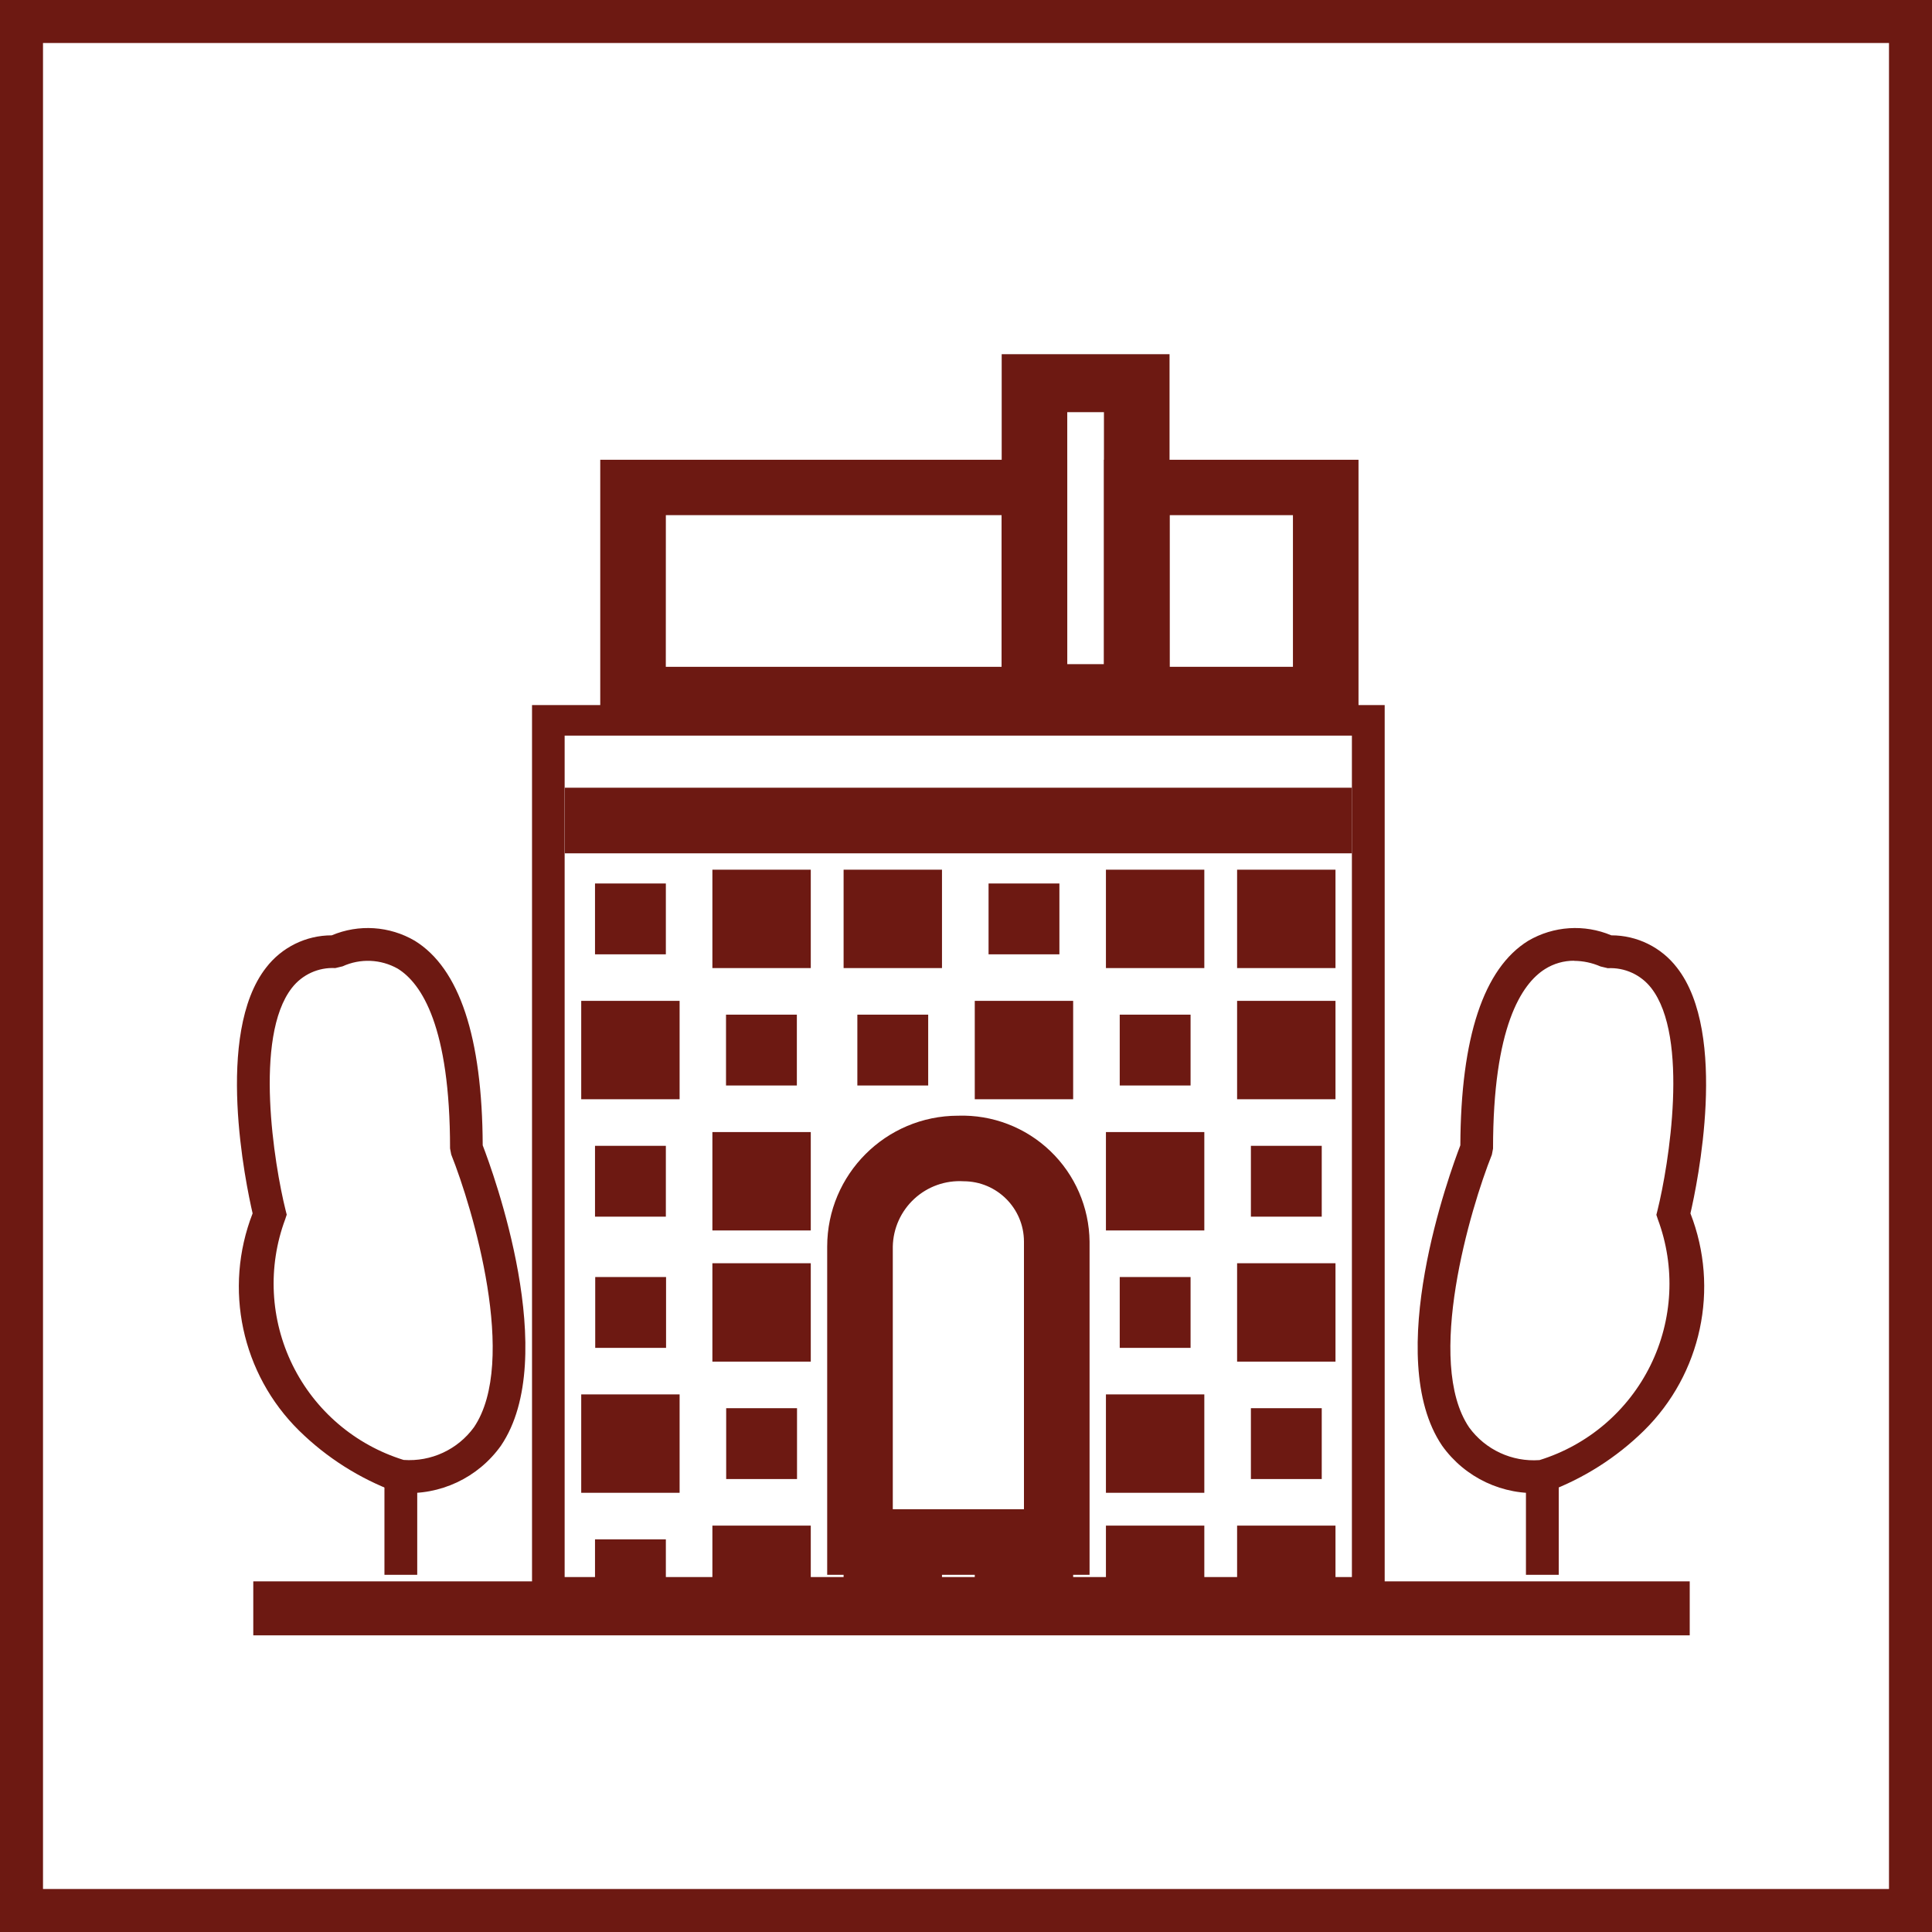
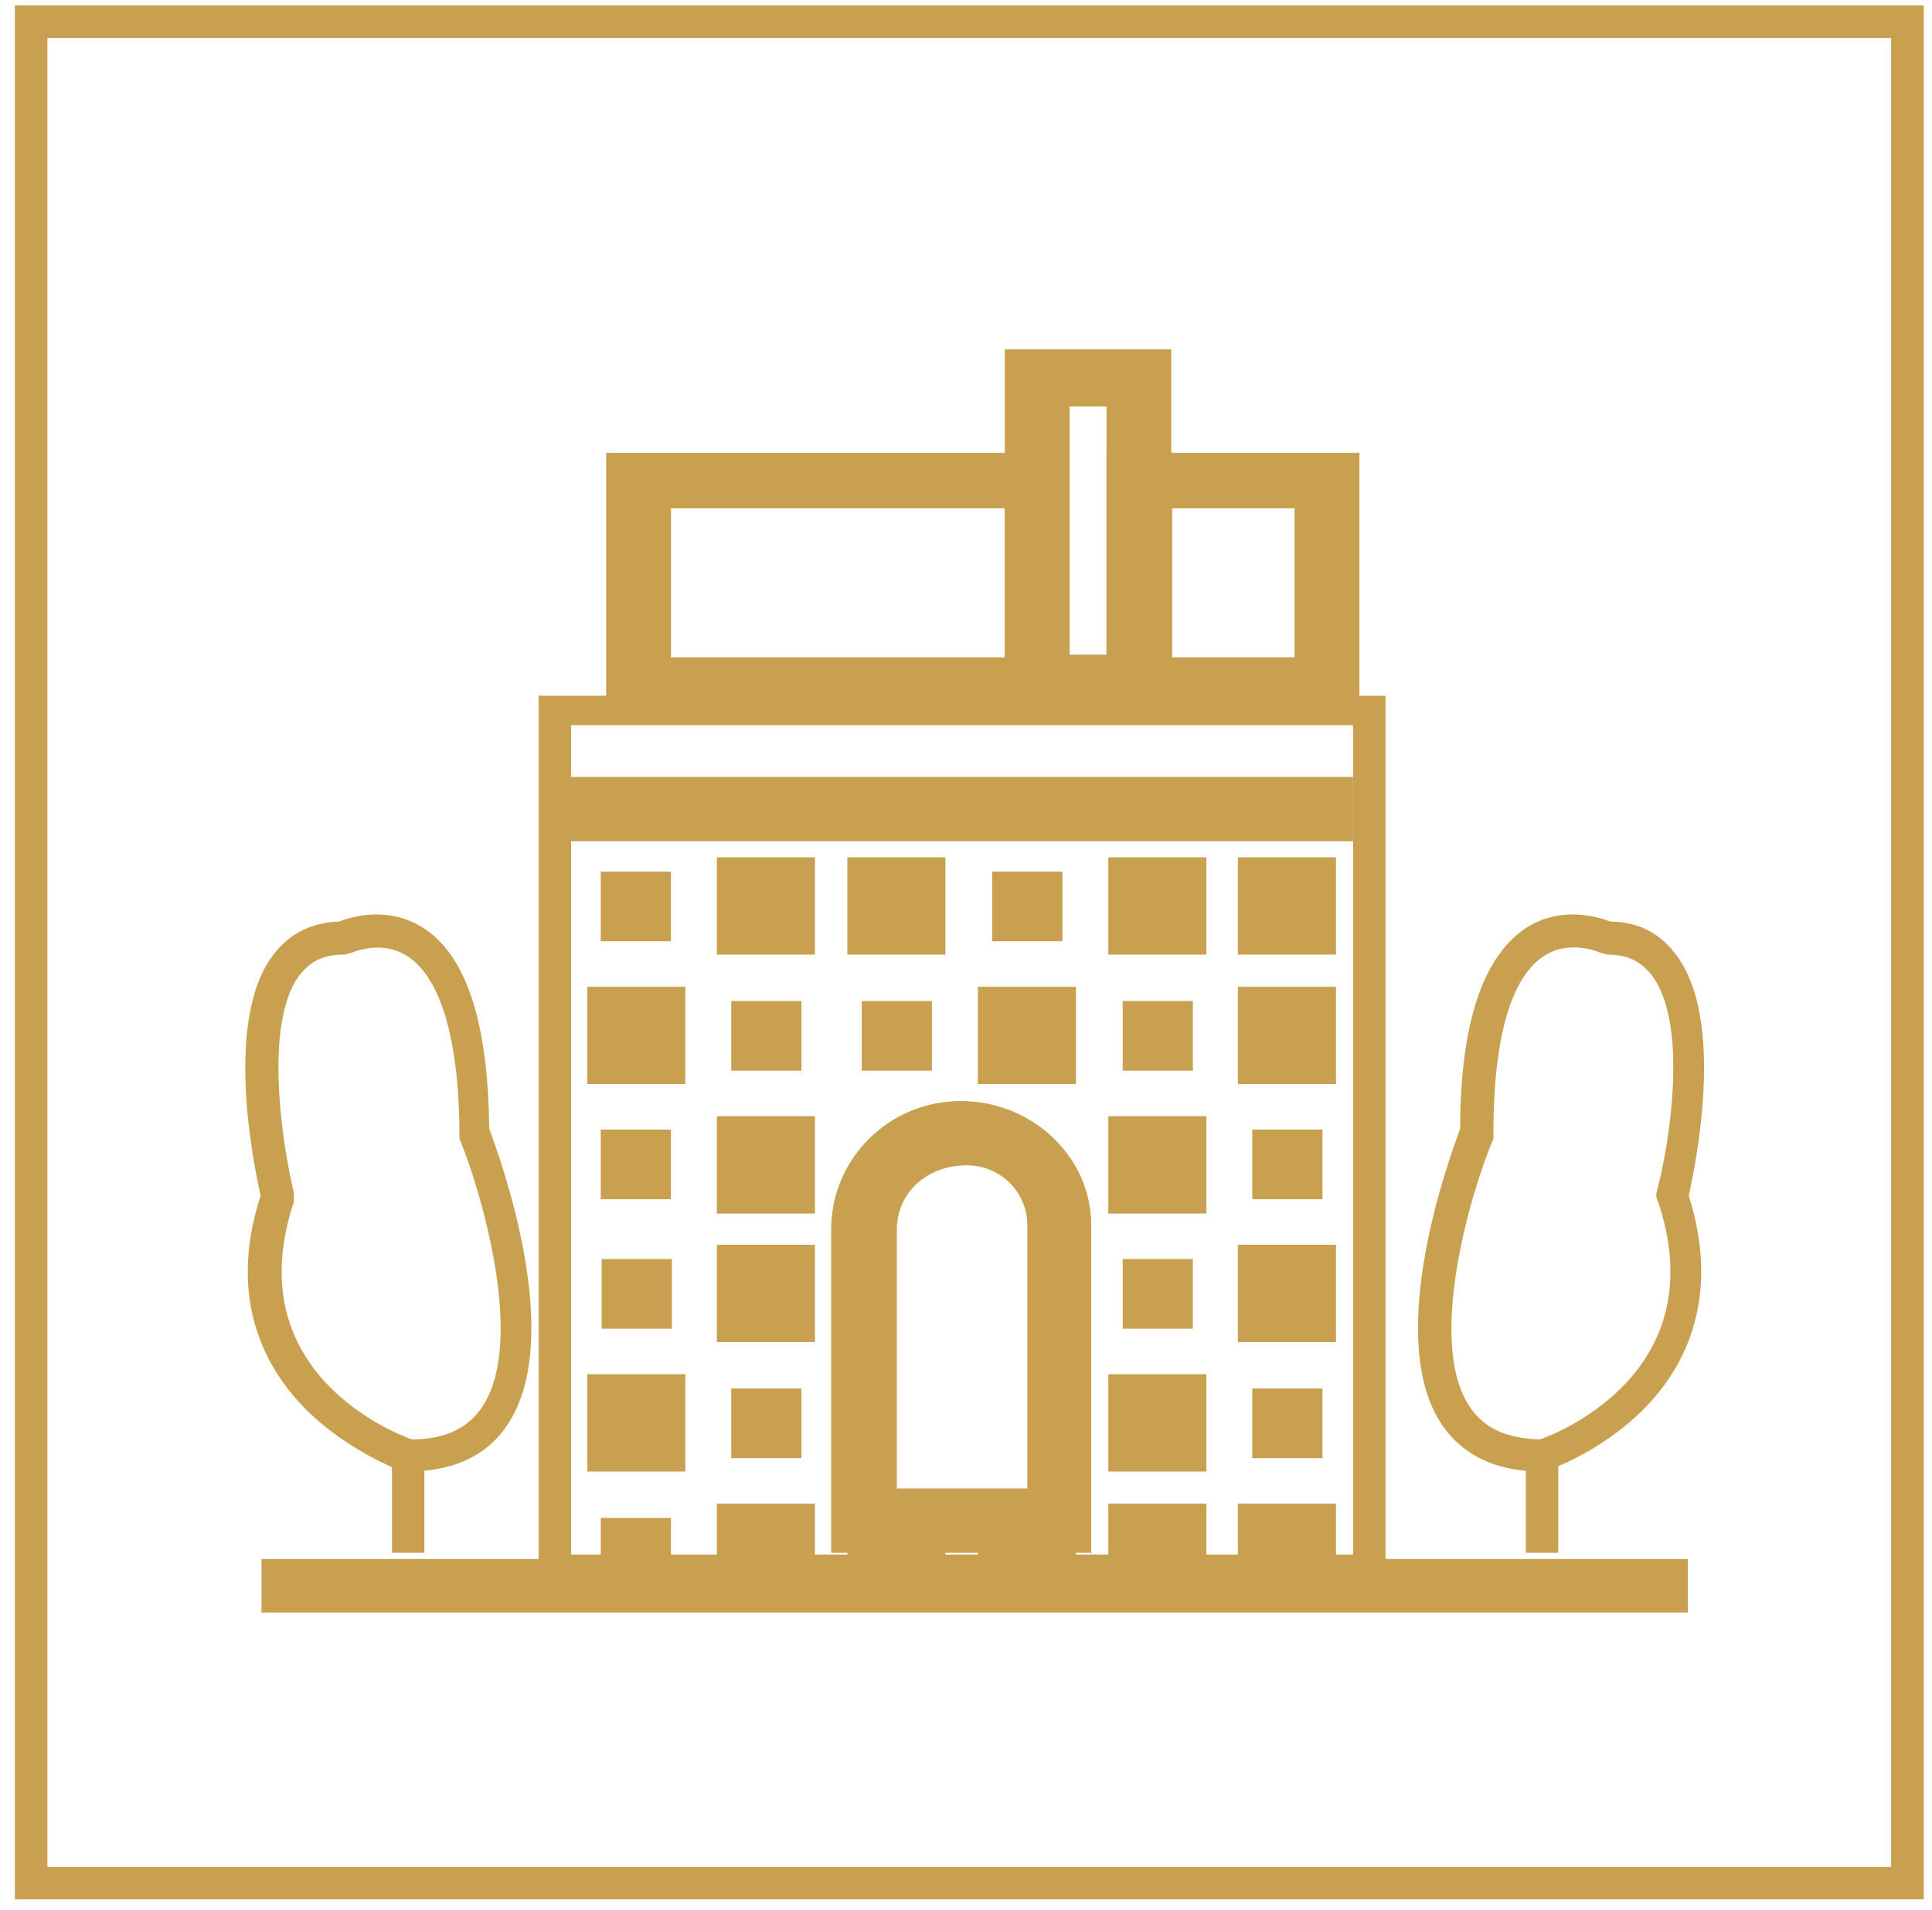
- <svg xmlns="http://www.w3.org/2000/svg" width="46.5" height="46.5" viewBox="0 0 46.5 46.5">
-   <defs>
-     <clipPath id="clip-path">
-       <rect id="Rectangle_63" data-name="Rectangle 63" width="46" height="46" fill="none" />
-     </clipPath>
-   </defs>
-   <g id="Group_48" data-name="Group 48" transform="translate(0.25 0.25)">
-     <path id="Path_306" data-name="Path 306" d="M.535.535h44.93v44.93H.535ZM0,46H46V0H0Z" fill="#6d1912" stroke="#6d1912" stroke-width="0.5" />
-     <path id="Path_307" data-name="Path 307" d="M89.437,113.5H68.915V91.777H89.437ZM69.7,112.764H88.648V92.512H69.7Z" transform="translate(-56.36 -75.057)" fill="#6d1912" />
-     <rect id="Rectangle_29" data-name="Rectangle 29" width="18.944" height="1.579" transform="translate(13.344 18.709)" fill="#6d1912" />
-     <path id="Path_308" data-name="Path 308" d="M89.167,65.682H77.927V59.367h11.24Zm-9.662-1.332h8.083V60.7H79.506Z" transform="translate(-63.73 -48.551)" fill="#6d1912" />
-     <path id="Path_309" data-name="Path 309" d="M150.6,65.682h-6.125V59.367H150.6Zm-4.546-1.332h2.968V60.7h-2.968Z" transform="translate(-118.153 -48.551)" fill="#6d1912" />
-     <path id="Path_310" data-name="Path 310" d="M135,54.276H130.96V45.421H135Zm-2.462-1.395h.883V46.816h-.883Z" transform="translate(-107.101 -37.146)" fill="#6d1912" />
-     <g id="Group_47" data-name="Group 47">
-       <g id="Group_46" data-name="Group 46" clip-path="url(#clip-path)">
-         <path id="Path_311" data-name="Path 311" d="M33.878,134.816l-.125-.02a6.59,6.59,0,0,1-2.325-1.477,4.863,4.863,0,0,1-1.118-5.228c-.162-.7-.92-4.321.324-5.914a1.989,1.989,0,0,1,1.58-.778,2.236,2.236,0,0,1,2,.131c1.075.664,1.623,2.32,1.634,4.923.248.644,1.882,5.1.439,7.229a2.719,2.719,0,0,1-2.413,1.134M32.3,122.187a1.238,1.238,0,0,0-1.044.476c-.925,1.185-.424,4.262-.153,5.348l.028.111-.036.109a4.442,4.442,0,0,0,2.849,5.794,1.923,1.923,0,0,0,1.693-.786c1.071-1.581-.032-5.276-.547-6.565l-.028-.146c0-2.933-.684-3.971-1.259-4.327a1.462,1.462,0,0,0-1.327-.056Z" transform="translate(-24.48 -99.137)" fill="#6d1912" />
-         <rect id="Rectangle_30" data-name="Rectangle 30" width="0.789" height="2.368" transform="translate(9.003 35.285)" fill="#6d1912" />
-         <path id="Path_312" data-name="Path 312" d="M188.982,134.816h-.065a2.719,2.719,0,0,1-2.413-1.134c-1.443-2.131.191-6.584.439-7.229.011-2.6.56-4.26,1.634-4.923a2.236,2.236,0,0,1,2-.131,1.989,1.989,0,0,1,1.58.778c1.244,1.592.486,5.215.324,5.914a4.863,4.863,0,0,1-1.118,5.228,6.59,6.59,0,0,1-2.325,1.477Zm.7-12.806a1.3,1.3,0,0,0-.7.2c-.57.358-1.252,1.4-1.252,4.322l-.028.146c-.515,1.29-1.619,4.984-.547,6.565a1.923,1.923,0,0,0,1.693.786,4.442,4.442,0,0,0,2.849-5.794l-.036-.109.028-.112c.27-1.087.771-4.166-.153-5.349a1.241,1.241,0,0,0-1.044-.475l-.176-.042a1.61,1.61,0,0,0-.638-.135" transform="translate(-152.045 -99.137)" fill="#6d1912" />
-         <rect id="Rectangle_31" data-name="Rectangle 31" width="0.789" height="2.368" transform="translate(36.477 35.285)" fill="#6d1912" />
-         <rect id="Rectangle_32" data-name="Rectangle 32" width="34.573" height="1.299" transform="translate(5.846 37.811)" fill="#6d1912" />
-         <rect id="Rectangle_33" data-name="Rectangle 33" width="1.705" height="1.705" transform="translate(14.071 21.014)" fill="#6d1912" />
-         <rect id="Rectangle_34" data-name="Rectangle 34" width="2.368" height="2.368" transform="translate(16.896 20.682)" fill="#6d1912" />
-         <rect id="Rectangle_35" data-name="Rectangle 35" width="2.368" height="2.368" transform="translate(20.054 20.682)" fill="#6d1912" />
-         <rect id="Rectangle_36" data-name="Rectangle 36" width="1.705" height="1.705" transform="translate(23.543 21.014)" fill="#6d1912" />
-         <rect id="Rectangle_37" data-name="Rectangle 37" width="2.368" height="2.368" transform="translate(26.368 20.682)" fill="#6d1912" />
-         <rect id="Rectangle_38" data-name="Rectangle 38" width="2.368" height="2.368" transform="translate(29.525 20.682)" fill="#6d1912" />
-         <rect id="Rectangle_39" data-name="Rectangle 39" width="2.368" height="2.368" transform="translate(13.739 23.839)" fill="#6d1912" />
-         <rect id="Rectangle_40" data-name="Rectangle 40" width="1.705" height="1.705" transform="translate(17.224 24.171)" fill="#6d1912" />
-         <rect id="Rectangle_41" data-name="Rectangle 41" width="1.705" height="1.705" transform="translate(20.385 24.171)" fill="#6d1912" />
-         <rect id="Rectangle_42" data-name="Rectangle 42" width="2.368" height="2.368" transform="translate(23.211 23.839)" fill="#6d1912" />
-         <rect id="Rectangle_43" data-name="Rectangle 43" width="1.705" height="1.705" transform="translate(26.7 24.171)" fill="#6d1912" />
-         <rect id="Rectangle_44" data-name="Rectangle 44" width="2.368" height="2.368" transform="translate(29.525 23.839)" fill="#6d1912" />
-         <rect id="Rectangle_45" data-name="Rectangle 45" width="1.705" height="1.705" transform="translate(14.071 27.328)" fill="#6d1912" />
-         <rect id="Rectangle_46" data-name="Rectangle 46" width="2.368" height="2.368" transform="translate(16.896 26.997)" fill="#6d1912" />
-         <rect id="Rectangle_47" data-name="Rectangle 47" width="2.368" height="2.368" transform="translate(26.368 26.997)" fill="#6d1912" />
-         <rect id="Rectangle_48" data-name="Rectangle 48" width="1.705" height="1.705" transform="translate(29.857 27.328)" fill="#6d1912" />
-         <rect id="Rectangle_49" data-name="Rectangle 49" width="1.705" height="1.705" transform="translate(14.076 30.486)" fill="#6d1912" />
-         <rect id="Rectangle_50" data-name="Rectangle 50" width="2.368" height="2.368" transform="translate(16.896 30.154)" fill="#6d1912" />
-         <rect id="Rectangle_51" data-name="Rectangle 51" width="1.705" height="1.705" transform="translate(26.7 30.486)" fill="#6d1912" />
-         <rect id="Rectangle_52" data-name="Rectangle 52" width="2.368" height="2.368" transform="translate(29.525 30.154)" fill="#6d1912" />
-         <rect id="Rectangle_53" data-name="Rectangle 53" width="2.368" height="2.368" transform="translate(13.739 33.311)" fill="#6d1912" />
-         <rect id="Rectangle_54" data-name="Rectangle 54" width="1.705" height="1.705" transform="translate(17.228 33.643)" fill="#6d1912" />
-         <rect id="Rectangle_55" data-name="Rectangle 55" width="2.368" height="2.368" transform="translate(26.368 33.311)" fill="#6d1912" />
-         <rect id="Rectangle_56" data-name="Rectangle 56" width="1.705" height="1.705" transform="translate(29.857 33.643)" fill="#6d1912" />
-         <rect id="Rectangle_57" data-name="Rectangle 57" width="1.705" height="1.705" transform="translate(14.071 36.8)" fill="#6d1912" />
-         <rect id="Rectangle_58" data-name="Rectangle 58" width="2.368" height="2.368" transform="translate(16.896 36.469)" fill="#6d1912" />
-         <rect id="Rectangle_59" data-name="Rectangle 59" width="2.368" height="2.368" transform="translate(20.054 36.469)" fill="#6d1912" />
-         <rect id="Rectangle_60" data-name="Rectangle 60" width="2.368" height="2.368" transform="translate(23.211 36.469)" fill="#6d1912" />
-         <rect id="Rectangle_61" data-name="Rectangle 61" width="2.368" height="2.368" transform="translate(26.368 36.469)" fill="#6d1912" />
-         <rect id="Rectangle_62" data-name="Rectangle 62" width="2.368" height="2.368" transform="translate(29.525 36.469)" fill="#6d1912" />
-         <path id="Path_313" data-name="Path 313" d="M114.224,157.07h-6.315v-7.9a3.153,3.153,0,0,1,3.15-3.15,3.066,3.066,0,0,1,3.165,3.031Zm-4.736-1.579h3.157V149.05a1.454,1.454,0,0,0-1.452-1.452,1.607,1.607,0,0,0-1.705,1.571Z" transform="translate(-88.25 -119.417)" fill="#6d1912" />
-       </g>
-     </g>
-   </g>
+ <svg xmlns="http://www.w3.org/2000/svg" width="89" height="88" viewBox="0 0 89 88" fill="none">
+   <path d="M87.868 1H1.434V86.763H87.868V1Z" stroke="#C9A04F" stroke-width="1.5" stroke-miterlimit="10" />
+   <path d="M63.824 73.024H24.814V32.056H63.824V73.024ZM26.307 71.626H62.331V33.413H26.307V71.626Z" fill="#C9A04F" />
+   <path d="M62.331 35.799H26.307V38.76H62.331V35.799Z" fill="#C9A04F" />
+   <path d="M49.273 32.796H27.924V20.867H49.273V32.796ZM30.909 30.287H46.288V23.418H30.909V30.287Z" fill="#C9A04F" />
+   <path d="M62.622 32.796H50.973V20.867H62.622V32.796ZM53.999 30.287H59.637V23.418H53.999V30.287Z" fill="#C9A04F" />
+   <path d="M53.958 32.796H46.288V16.096H53.958V32.796ZM49.273 30.163H50.973V18.728H49.273V30.163Z" fill="#C9A04F" />
+   <path d="M18.804 67.8H18.555C18.555 67.8 16.109 66.937 14.119 64.962C12.295 63.152 10.43 59.944 12.005 55.09C11.715 53.774 10.264 46.946 12.627 43.943C13.373 42.997 14.368 42.503 15.611 42.462C16.15 42.257 17.809 41.722 19.425 42.709C21.457 43.943 22.493 47.069 22.535 52.005C22.991 53.239 26.1 61.63 23.364 65.661C22.41 67.101 20.835 67.8 18.762 67.8H18.804ZM15.819 43.984C14.948 43.984 14.326 44.272 13.829 44.889C12.088 47.11 13.041 52.91 13.539 54.967V55.172V55.378C10.969 63.07 17.933 65.949 18.969 66.32C20.462 66.32 21.54 65.826 22.203 64.839C24.234 61.836 22.161 54.885 21.166 52.458V52.17C21.125 46.658 19.799 44.684 18.721 44.025C17.518 43.285 16.192 43.902 16.192 43.902L15.86 43.984H15.819Z" fill="#C9A04F" />
+   <path d="M19.55 67.06H18.057V71.543H19.55V67.06Z" fill="#C9A04F" />
+   <path d="M71.161 67.8H71.037C68.964 67.8 67.43 67.101 66.436 65.661C63.699 61.63 66.809 53.239 67.265 52.005C67.265 47.11 68.342 43.984 70.374 42.709C71.99 41.722 73.649 42.257 74.188 42.462C75.431 42.462 76.468 42.997 77.172 43.943C79.535 46.946 78.084 53.774 77.794 55.09C79.328 59.944 77.504 63.152 75.68 64.962C73.69 66.937 71.369 67.718 71.244 67.759H71.12L71.161 67.8ZM72.488 43.655C72.073 43.655 71.617 43.737 71.161 44.025C70.084 44.684 68.798 46.658 68.798 52.17V52.458C67.762 54.885 65.689 61.877 67.721 64.839C68.384 65.826 69.42 66.278 70.954 66.32C71.99 65.949 78.955 63.07 76.385 55.378L76.302 55.172V54.967C76.882 52.91 77.836 47.11 76.053 44.889C75.556 44.272 74.934 43.984 74.063 43.984L73.732 43.902C73.732 43.902 73.193 43.655 72.529 43.655H72.488Z" fill="#C9A04F" />
+   <path d="M71.783 67.06H70.291V71.543H71.783V67.06Z" fill="#C9A04F" />
+   <path d="M77.753 71.831H12.046V74.299H77.753V71.831Z" fill="#C9A04F" />
+   <path d="M30.908 43.367H27.675V40.159H30.908V43.367Z" fill="#C9A04F" />
+   <path d="M37.541 43.984H33.023V39.501H37.541V43.984Z" fill="#C9A04F" />
+   <path d="M43.552 43.984H39.034V39.501H43.552V43.984Z" fill="#C9A04F" />
+   <path d="M48.941 43.367H45.708V40.159H48.941V43.367Z" fill="#C9A04F" />
+   <path d="M55.574 43.984H51.056V39.501H55.574V43.984Z" fill="#C9A04F" />
+   <path d="M61.544 43.984H57.025V39.501H61.544V43.984Z" fill="#C9A04F" />
+   <path d="M31.572 49.949H27.053V45.465H31.572V49.949Z" fill="#C9A04F" />
+   <path d="M36.919 49.331H33.686V46.123H36.919V49.331Z" fill="#C9A04F" />
+   <path d="M42.93 49.331H39.697V46.123H42.93V49.331Z" fill="#C9A04F" />
+   <path d="M49.563 49.949H45.045V45.465H49.563V49.949Z" fill="#C9A04F" />
+   <path d="M54.952 49.331H51.719V46.123H54.952V49.331Z" fill="#C9A04F" />
+   <path d="M61.544 49.949H57.025V45.465H61.544V49.949Z" fill="#C9A04F" />
+   <path d="M30.908 55.255H27.675V52.046H30.908V55.255Z" fill="#C9A04F" />
+   <path d="M37.541 55.913H33.023V51.429H37.541V55.913Z" fill="#C9A04F" />
+   <path d="M55.574 55.913H51.056V51.429H55.574V55.913Z" fill="#C9A04F" />
+   <path d="M60.922 55.255H57.688V52.046H60.922V55.255Z" fill="#C9A04F" />
+   <path d="M30.95 61.219H27.716V58.011H30.95V61.219Z" fill="#C9A04F" />
+   <path d="M37.541 61.836H33.023V57.352H37.541V61.836Z" fill="#C9A04F" />
+   <path d="M54.952 61.219H51.719V58.011H54.952V61.219Z" fill="#C9A04F" />
+   <path d="M61.544 61.836H57.025V57.352H61.544V61.836Z" fill="#C9A04F" />
+   <path d="M31.572 67.8H27.053V63.317H31.572V67.8Z" fill="#C9A04F" />
+   <path d="M36.919 67.183H33.686V63.975H36.919V67.183Z" fill="#C9A04F" />
+   <path d="M55.574 67.8H51.056V63.317H55.574V67.8Z" fill="#C9A04F" />
+   <path d="M60.922 67.183H57.688V63.975H60.922V67.183Z" fill="#C9A04F" />
+   <path d="M30.908 73.148H27.675V69.939H30.908V73.148Z" fill="#C9A04F" />
+   <path d="M37.541 73.765H33.023V69.281H37.541V73.765Z" fill="#C9A04F" />
+   <path d="M43.552 73.765H39.034V69.281H43.552V73.765Z" fill="#C9A04F" />
+   <path d="M49.563 73.765H45.045V69.281H49.563V73.765Z" fill="#C9A04F" />
+   <path d="M55.574 73.765H51.056V69.281H55.574V73.765Z" fill="#C9A04F" />
+   <path d="M61.544 73.765H57.025V69.281H61.544V73.765Z" fill="#C9A04F" />
+   <path d="M50.309 71.543H38.288V56.653C38.288 53.363 40.982 50.73 44.257 50.73C47.532 50.73 50.268 53.28 50.268 56.448V71.585L50.309 71.543ZM41.314 68.582H47.325V56.448C47.325 54.926 46.081 53.692 44.547 53.692C42.64 53.692 41.314 55.008 41.314 56.653V68.582Z" fill="#C9A04F" />
</svg>
